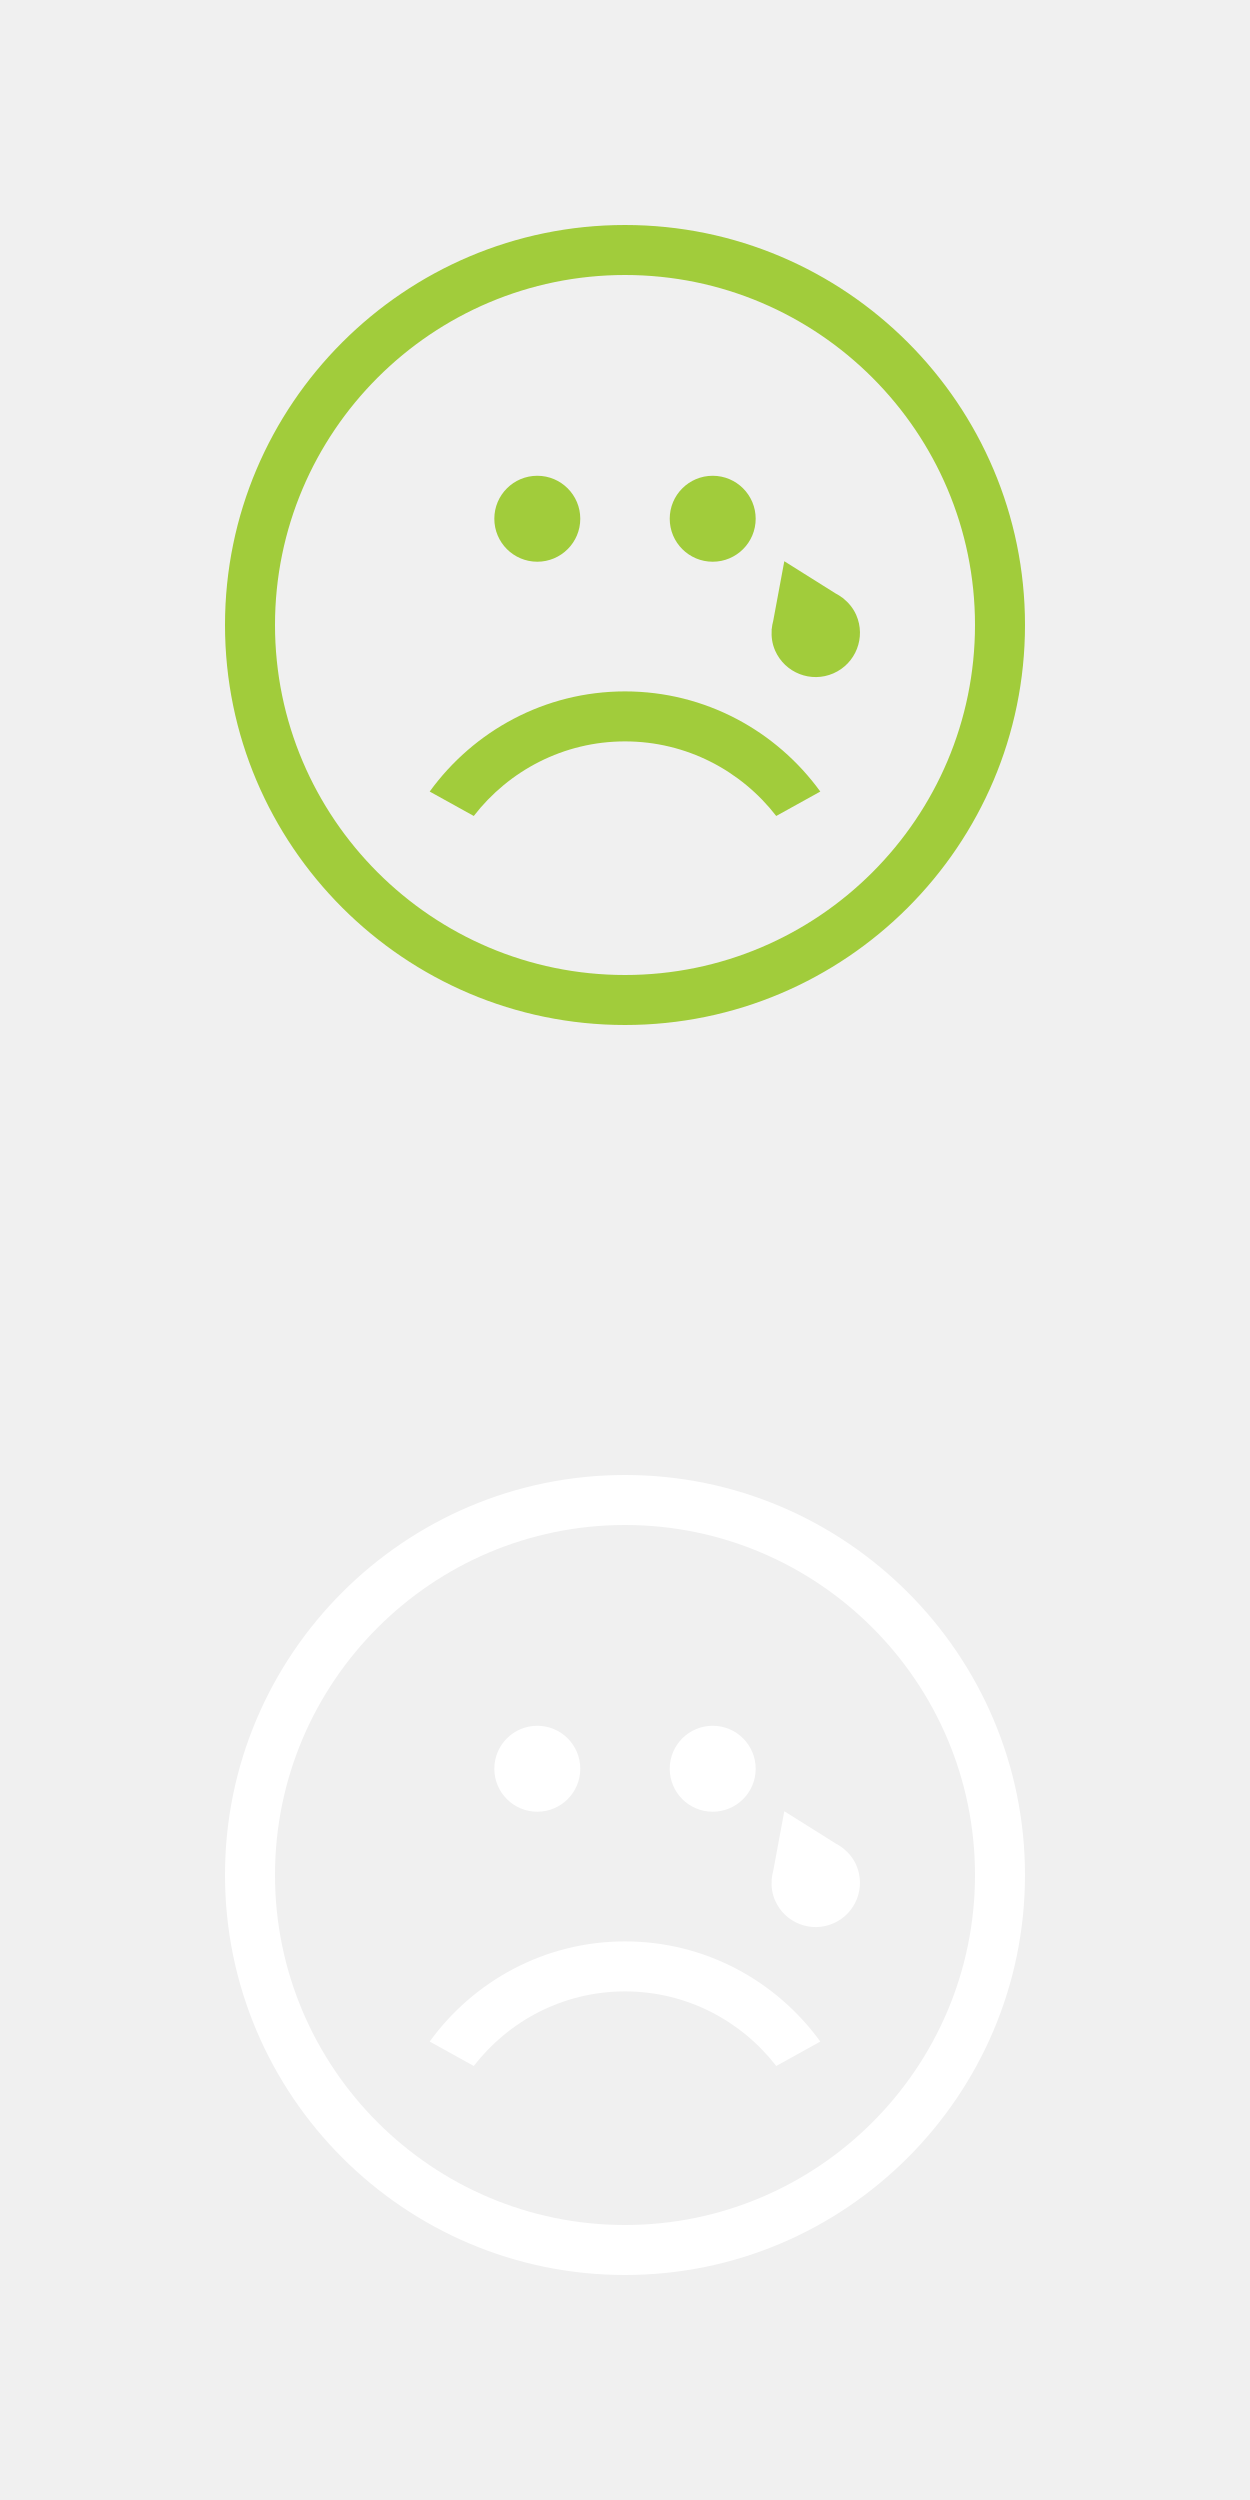
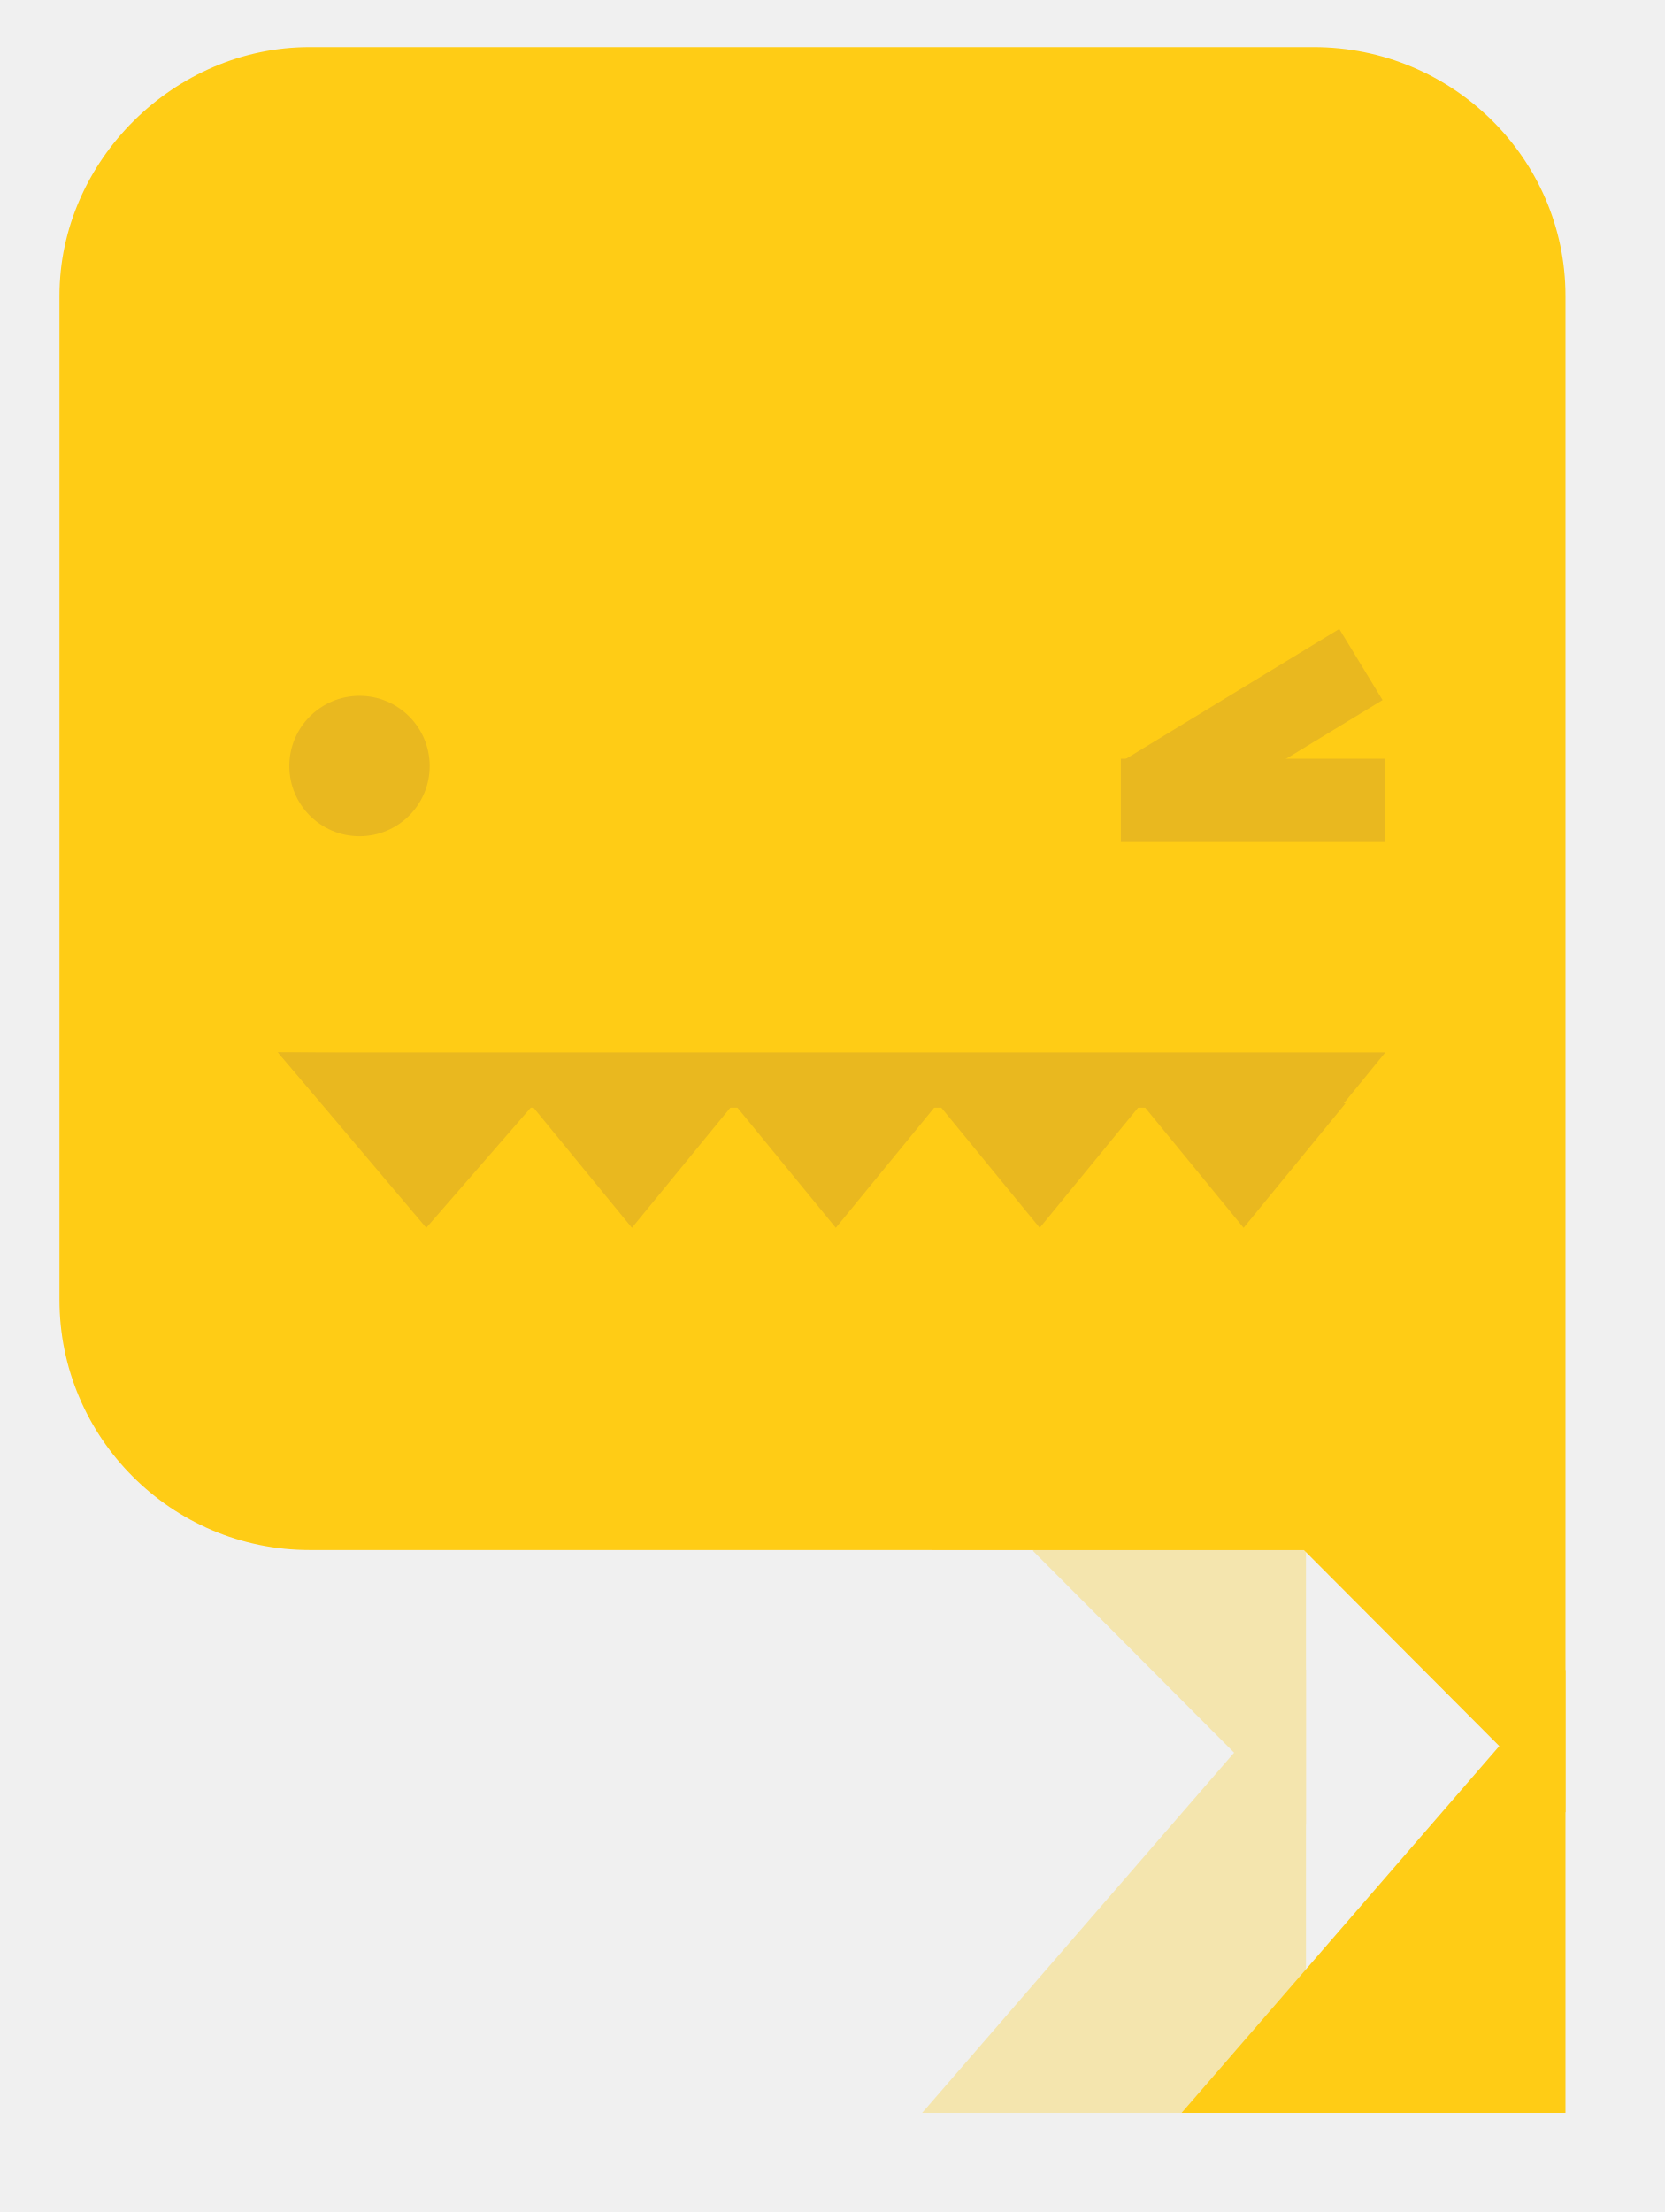
- <svg xmlns="http://www.w3.org/2000/svg" version="1.1" x="0px" y="0px" viewBox="0 0 100 200" enable-background="new 0 0 100 200" xml:space="preserve">
-   <g id="Happy" display="none">
-     <path display="inline" fill="#A1CC3B" d="M50,82c-17.645,0-32-14.355-32-32c0-17.645,14.355-32,32-32c17.645,0,32,14.355,32,32   C82,67.645,67.645,82,50,82z M50,22c-15.439,0-28,12.561-28,28s12.561,28,28,28s28-12.561,28-28S65.439,22,50,22z" />
-     <path display="inline" fill="#A1CC3B" d="M33.581,56C35.834,62.92,42.328,67.925,50,67.925S64.166,62.92,66.419,56H33.581z" />
-     <g display="inline">
-       <circle fill="#A1CC3B" cx="42.984" cy="41.5" r="3.438" />
-       <circle fill="#A1CC3B" cx="57.016" cy="41.5" r="3.438" />
+ <svg xmlns="http://www.w3.org/2000/svg" version="1.1" id="Layer_2" x="0px" y="0px" viewBox="0 0 168 223.229" enable-background="new 0 0 168 223.229" xml:space="preserve">
+   <g>
+     <g opacity="0.3">
+       <g>
+         <path fill="#FFCC15" d="M107.077,153.68l20.734,20.797v-20.805" />
+         <polygon fill="#FFCC15" points="131.812,184.155 104.246,156.504 109.91,150.856 123.812,164.799 123.812,153.672      131.812,153.672    " />
+       </g>
+       <g>
+         <polygon fill="#FFCC15" points="127.811,209.228 101.829,209.228 127.811,179.226    " />
+         <path fill="#FFCC15" d="M131.812,213.229H93.07l38.742-44.73V213.229z M110.586,205.229h13.227v-15.273L110.586,205.229z" />
+       </g>
    </g>
-     <path display="inline" fill="#FFFFFF" d="M50,182c-17.645,0-32-14.355-32-32c0-17.645,14.355-32,32-32c17.645,0,32,14.355,32,32   C82,167.645,67.645,182,50,182z M50,122c-15.439,0-28,12.561-28,28s12.561,28,28,28s28-12.561,28-28S65.439,122,50,122z" />
-     <path display="inline" fill="#FFFFFF" d="M33.581,156c2.253,6.92,8.748,11.925,16.419,11.925S64.166,162.92,66.419,156H33.581z" />
-     <g display="inline">
-       <circle fill="#FFFFFF" cx="42.984" cy="141.5" r="3.438" />
-       <circle fill="#FFFFFF" cx="57.016" cy="141.5" r="3.438" />
+     <g>
+       <g>
+         <path fill="#FFCC15" d="M132.577,8.754H31.257c-11.602,0-21.258,9.656-21.258,21.102v101.312     c0,11.766,9.656,21.258,21.258,21.258h81.305v0.008h20.703l20.734,20.797v-20.805v-21.258v-20.008V29.856     C153.999,18.411,144.343,8.754,132.577,8.754z" />
+         <path fill="#FFCC15" d="M158,182.908l-26.395-26.475l-100.348-0.008C17.332,156.426,6,145.096,6,131.168V29.856     C6,16.25,17.566,4.754,31.258,4.754h101.32c14.02,0,25.422,11.26,25.422,25.102V182.908z M31.258,12.754     C21.902,12.754,14,20.586,14,29.856v101.312c0,9.516,7.742,17.258,17.258,17.258l103.668,0.008L150,163.553V29.856     c0-9.27-7.977-17.102-17.422-17.102H31.258z" />
+       </g>
+       <g>
+         <circle fill="#E9B81F" cx="36.284" cy="77.306" r="7.083" />
+       </g>
+       <g>
+         <polygon fill="#E9B81F" points="139.822,106.204 135.272,111.782 32.822,111.782 28.055,106.204    " />
+         <polygon fill="#E9B81F" points="58.194,106.462 43.023,123.91 28.055,106.204    " />
+         <polygon fill="#E9B81F" points="74.068,111.344 63.779,123.91 53.489,111.344    " />
+         <polygon fill="#E9B81F" points="94.647,111.344 84.358,123.91 74.068,111.344    " />
+         <polygon fill="#E9B81F" points="115.226,111.344 104.937,123.91 94.647,111.344    " />
+         <polygon fill="#E9B81F" points="135.805,111.344 125.515,123.91 115.226,111.344    " />
+       </g>
+       <rect x="113.127" y="76.57" fill="#E9B81F" width="26.695" height="8.401" />
+       <rect x="122.274" y="60.951" transform="matrix(-0.52 -0.8542 0.8542 -0.52 129.2991 220.0342)" fill="#E9B81F" width="8.401" height="25.471" />
+     </g>
+     <g>
+       <polygon fill="#FFCC15" points="154,209.228 128.017,209.228 154,179.226   " />
+       <path fill="#FFCC15" d="M158,213.229h-38.742L158,168.498V213.229z M136.773,205.229H150v-15.273L136.773,205.229z" />
    </g>
  </g>
-   <g id="Bored" display="none">
-     <path display="inline" fill="#A1CC3B" d="M50,82c-17.645,0-32-14.355-32-32c0-17.645,14.355-32,32-32c17.645,0,32,14.355,32,32   C82,67.645,67.645,82,50,82z M50,22c-15.439,0-28,12.561-28,28s12.561,28,28,28s28-12.561,28-28S65.439,22,50,22z" />
-     <rect x="38" y="40" display="inline" fill="#A1CC3B" width="10" height="3" />
-     <rect x="52" y="40" display="inline" fill="#A1CC3B" width="10" height="3" />
-     <circle display="inline" fill="#A1CC3B" cx="50" cy="60" r="4.984" />
-     <g display="inline">
-       <path fill="#A1CC3B" d="M80.361,24.792l0.394-1.866h7.111l-0.402,1.906l-5.51,4.979h4.601l-0.394,1.882h-7.569l0.378-1.786    l5.583-5.116H80.361z" />
-     </g>
-     <g display="inline">
-       <path fill="#A1CC3B" d="M76.815,17.072l0.244-1.156h4.404l-0.249,1.181l-3.413,3.084h2.85l-0.244,1.166h-4.688l0.234-1.106    l3.458-3.169H76.815z" />
-     </g>
-     <g display="inline">
-       <path fill="#A1CC3B" d="M82.017,11.788L82.184,11h3.003l-0.17,0.805l-2.327,2.102h1.943l-0.166,0.795H81.27l0.16-0.754l2.357-2.16    H82.017z" />
-     </g>
-     <path display="inline" fill="#FFFFFF" d="M50,182c-17.645,0-32-14.355-32-32c0-17.645,14.355-32,32-32c17.645,0,32,14.355,32,32   C82,167.645,67.645,182,50,182z M50,122c-15.439,0-28,12.561-28,28s12.561,28,28,28s28-12.561,28-28S65.439,122,50,122z" />
-     <rect x="38" y="140" display="inline" fill="#FFFFFF" width="10" height="3" />
-     <rect x="52" y="140" display="inline" fill="#FFFFFF" width="10" height="3" />
-     <circle display="inline" fill="#FFFFFF" cx="50" cy="160" r="4.984" />
-     <g display="inline">
-       <path fill="#FFFFFF" d="M80.361,124.792l0.394-1.866h7.111l-0.402,1.906l-5.51,4.979h4.601l-0.394,1.882h-7.569l0.378-1.786    l5.583-5.116H80.361z" />
-     </g>
-     <g display="inline">
-       <path fill="#FFFFFF" d="M76.815,117.072l0.244-1.156h4.404l-0.249,1.181l-3.413,3.084h2.85l-0.244,1.166h-4.688l0.234-1.106    l3.458-3.169H76.815z" />
-     </g>
-     <g display="inline">
-       <path fill="#FFFFFF" d="M82.017,111.788L82.184,111h3.003l-0.17,0.805l-2.327,2.102h1.943l-0.166,0.795H81.27l0.16-0.754    l2.357-2.16H82.017z" />
-     </g>
-   </g>
-   <g id="Kinda_bored" display="none">
-     <path display="inline" fill="#A1CC3B" d="M50,82c-17.645,0-32-14.355-32-32c0-17.645,14.355-32,32-32c17.645,0,32,14.355,32,32   C82,67.645,67.645,82,50,82z M50,22c-15.439,0-28,12.561-28,28s12.561,28,28,28s28-12.561,28-28S65.439,22,50,22z" />
-     <path display="inline" fill="#A1CC3B" d="M47.485,39.146l-9.839,1.786l0.536,2.952l2.611-0.474c0.433,1.01,1.515,1.628,2.643,1.423   c1.127-0.205,1.924-1.163,1.974-2.261l2.611-0.474L47.485,39.146z" />
-     <path display="inline" fill="#A1CC3B" d="M52.348,39.146l9.839,1.786l-0.536,2.952l-2.611-0.474   c-0.433,1.01-1.515,1.628-2.643,1.423c-1.127-0.205-1.924-1.163-1.974-2.261l-2.611-0.474L52.348,39.146z" />
-     <path display="inline" fill="#A1CC3B" d="M40.148,63.129c-0.748,0-1.465-0.421-1.808-1.142c-0.474-0.997-0.05-2.19,0.948-2.665   c0.188-0.089,4.677-2.193,10.023-2.193c2.126,0,3.607,0.021,4.674,0.036c1.269,0.018,1.964,0.026,2.321-0.019   c0.368-0.051,1.831-0.531,3.131-1.029c1.029-0.393,2.188,0.122,2.582,1.153c0.396,1.031-0.12,2.188-1.151,2.583   c-0.679,0.26-2.976,1.118-4.039,1.258c-0.645,0.087-1.354,0.075-2.9,0.054c-1.055-0.016-2.517-0.036-4.618-0.036   c-4.454,0-8.268,1.788-8.306,1.807C40.728,63.067,40.436,63.129,40.148,63.129z" />
-     <path display="inline" fill="#FFFFFF" d="M50,182c-17.645,0-32-14.355-32-32c0-17.645,14.355-32,32-32c17.645,0,32,14.355,32,32   C82,167.645,67.645,182,50,182z M50,122c-15.439,0-28,12.561-28,28s12.561,28,28,28s28-12.561,28-28S65.439,122,50,122z" />
-     <path display="inline" fill="#FFFFFF" d="M47.485,139.146l-9.839,1.786l0.536,2.952l2.611-0.474   c0.433,1.01,1.515,1.628,2.643,1.423c1.127-0.205,1.924-1.163,1.974-2.261l2.611-0.474L47.485,139.146z" />
-     <path display="inline" fill="#FFFFFF" d="M52.348,139.146l9.839,1.786l-0.536,2.952l-2.611-0.474   c-0.433,1.01-1.515,1.628-2.643,1.423c-1.127-0.205-1.924-1.163-1.974-2.261l-2.611-0.474L52.348,139.146z" />
-     <path display="inline" fill="#FFFFFF" d="M40.148,163.129c-0.748,0-1.465-0.421-1.808-1.142c-0.474-0.997-0.05-2.19,0.948-2.665   c0.188-0.089,4.677-2.193,10.023-2.193c2.126,0,3.607,0.021,4.674,0.036c1.269,0.018,1.964,0.026,2.321-0.019   c0.368-0.051,1.831-0.531,3.131-1.029c1.029-0.393,2.188,0.122,2.582,1.153c0.396,1.031-0.12,2.188-1.151,2.583   c-0.679,0.26-2.976,1.118-4.039,1.258c-0.645,0.087-1.354,0.075-2.9,0.054c-1.055-0.016-2.517-0.036-4.618-0.036   c-4.454,0-8.268,1.788-8.306,1.807C40.728,163.067,40.436,163.129,40.148,163.129z" />
-   </g>
-   <g id="Kinda_overwhelmed">
-     <path fill="#A1CC3B" d="M50,82c-17.645,0-32-14.355-32-32c0-17.645,14.355-32,32-32c17.645,0,32,14.355,32,32   C82,67.645,67.645,82,50,82z M50,22c-15.439,0-28,12.561-28,28s12.561,28,28,28s28-12.561,28-28S65.439,22,50,22z" />
-     <g>
-       <circle fill="#A1CC3B" cx="42.984" cy="41.5" r="3.438" />
-       <circle fill="#A1CC3B" cx="57.016" cy="41.5" r="3.438" />
-     </g>
-     <g>
-       <path fill="#A1CC3B" d="M62.098,65.278l3.526-1.954c-3.511-4.843-9.198-8.012-15.624-8.012c-6.426,0-12.113,3.168-15.624,8.012    l3.526,1.954c2.802-3.621,7.176-5.966,12.098-5.966C54.922,59.312,59.296,61.657,62.098,65.278z" />
-     </g>
-     <path fill="#A1CC3B" d="M67.465,47.875l0.004-0.009l-0.083-0.052c-0.166-0.126-0.341-0.235-0.525-0.33l-4.117-2.585l-0.888,4.779   c-0.056,0.2-0.093,0.402-0.113,0.609l-0.018,0.097l0.009,0.004c-0.037,0.551,0.038,1.116,0.275,1.657   c0.785,1.792,2.875,2.608,4.667,1.822c1.792-0.785,2.608-2.875,1.822-4.667C68.26,48.659,67.895,48.221,67.465,47.875z" />
-     <path fill="#FFFFFF" d="M50,182c-17.645,0-32-14.355-32-32c0-17.645,14.355-32,32-32c17.645,0,32,14.355,32,32   C82,167.645,67.645,182,50,182z M50,122c-15.439,0-28,12.561-28,28s12.561,28,28,28s28-12.561,28-28S65.439,122,50,122z" />
-     <g>
-       <circle fill="#FFFFFF" cx="42.984" cy="141.5" r="3.438" />
-       <circle fill="#FFFFFF" cx="57.016" cy="141.5" r="3.438" />
-     </g>
-     <g>
-       <path fill="#FFFFFF" d="M62.098,165.278l3.526-1.954c-3.511-4.843-9.198-8.012-15.624-8.012c-6.426,0-12.113,3.168-15.624,8.012    l3.526,1.954c2.802-3.621,7.176-5.966,12.098-5.966C54.922,159.312,59.296,161.657,62.098,165.278z" />
-     </g>
-     <path fill="#FFFFFF" d="M67.465,147.875l0.004-0.009l-0.083-0.052c-0.166-0.126-0.341-0.235-0.525-0.33l-4.117-2.585l-0.888,4.779   c-0.056,0.2-0.093,0.402-0.113,0.609l-0.018,0.097l0.009,0.004c-0.037,0.551,0.038,1.116,0.275,1.657   c0.785,1.792,2.875,2.608,4.667,1.822c1.792-0.785,2.608-2.875,1.822-4.667C68.26,148.659,67.895,148.221,67.465,147.875z" />
-   </g>
-   <g id="Stop_the_madness" display="none">
-     <path display="inline" fill="#A1CC3B" d="M50,82c-17.645,0-32-14.355-32-32c0-17.645,14.355-32,32-32c17.645,0,32,14.355,32,32   C82,67.645,67.645,82,50,82z M50,22c-15.439,0-28,12.561-28,28s12.561,28,28,28s28-12.561,28-28S65.439,22,50,22z" />
-     <g display="inline">
-       <circle fill="#A1CC3B" cx="42.984" cy="41.5" r="3.438" />
-       <circle fill="#A1CC3B" cx="57.016" cy="41.5" r="3.438" />
-     </g>
-     <g display="inline">
-       <g>
-         <path fill="#A1CC3B" d="M85.815,72.875l0.004-0.009l-0.083-0.052c-0.166-0.126-0.341-0.235-0.525-0.33l-4.117-2.585l-0.888,4.779     c-0.056,0.2-0.093,0.402-0.113,0.609l-0.018,0.097l0.009,0.004c-0.037,0.551,0.038,1.116,0.275,1.657     c0.785,1.792,2.875,2.608,4.667,1.822c1.792-0.785,2.608-2.875,1.822-4.667C86.61,73.659,86.246,73.221,85.815,72.875z" />
-         <path fill="#A1CC3B" d="M91,56.222v-0.01l-0.057-0.018c-0.201-0.057-0.383-0.096-0.589-0.117l-4.765-0.914l0.913,4.776     c0.021,0.206,0.062,0.086,0.118,0.287L86.642,60h0.01c0.165,1,0.441,1.349,0.858,1.766c1.383,1.384,3.626,1.547,5.01,0.164     c1.384-1.383,1.346-3.545-0.037-4.929C92.066,56.583,91,56.388,91,56.222z" />
-         <path fill="#A1CC3B" d="M91.021,40.209L91.016,40.2l-0.214,0.092c-0.204,0.044-0.461,0.136-0.653,0.214l-4.677,1.442l3.022,3.804     c0.115,0.172,0.142,0.161,0.286,0.311l-0.039-0.096l0.009-0.005c0.614,0.807,0.963,0.877,1.527,1.051     c1.87,0.577,3.899-0.383,4.476-2.253c0.577-1.87-0.328-3.872-2.198-4.449C91.991,40.139,91.099,40.355,91.021,40.209z" />
-       </g>
-       <g>
-         <path fill="#A1CC3B" d="M14.185,72.875l-0.004-0.009l0.083-0.052c0.166-0.126,0.341-0.235,0.525-0.33l4.117-2.585l0.888,4.779     c0.056,0.2,0.093,0.402,0.113,0.609l0.018,0.097l-0.009,0.004c0.037,0.551-0.038,1.116-0.275,1.657     c-0.785,1.792-2.875,2.608-4.667,1.822c-1.792-0.785-2.608-2.875-1.822-4.667C13.389,73.659,13.754,73.221,14.185,72.875z" />
-         <path fill="#A1CC3B" d="M8,56.222v-0.01l0.557-0.018c0.201-0.057,0.633-0.096,0.839-0.117l4.89-0.914l-1.03,4.776     C13.235,60.145,13,60.025,13,60.226V60h0.348c-0.165,1-0.441,1.349-0.858,1.766c-1.383,1.384-3.626,1.547-5.01,0.164     c-1.384-1.383-1.846-3.545-0.463-4.929C7.434,56.583,8,56.388,8,56.222z" />
-         <path fill="#A1CC3B" d="M8.979,40.209L8.984,40.2l0.214,0.092c0.204,0.044,0.461,0.136,0.653,0.214l4.677,1.442l-3.022,3.804     c-0.115,0.172-0.142,0.161-0.286,0.311l0.039-0.096l-0.009-0.005c-0.614,0.807-0.963,0.877-1.527,1.051     c-1.87,0.577-3.899-0.383-4.476-2.253c-0.577-1.87,0.328-3.872,2.198-4.449C8.009,40.139,8.901,40.355,8.979,40.209z" />
-       </g>
-     </g>
-     <path display="inline" fill="#A1CC3B" d="M63.288,60.147l0.018-0.01c-2.991-4.126-7.835-6.824-13.309-6.824   c-5.235,0-9.89,2.472-12.903,6.297c-0.751,0.848-1.21,1.96-1.21,3.182c0,2.656,2.153,4.809,4.809,4.809   c0.404,0,0.795-0.055,1.17-0.149c1.888-0.232,5.653-0.652,8.134-0.652c2.477,0,6.218,0.419,8.101,0.651   c0.377,0.095,0.769,0.151,1.175,0.151c2.656,0,4.809-2.153,4.809-4.809C64.083,61.814,63.789,60.906,63.288,60.147z" />
-     <path display="inline" fill="#FFFFFF" d="M50,182c-17.645,0-32-14.355-32-32c0-17.645,14.355-32,32-32c17.645,0,32,14.355,32,32   C82,167.645,67.645,182,50,182z M50,122c-15.439,0-28,12.561-28,28s12.561,28,28,28s28-12.561,28-28S65.439,122,50,122z" />
-     <g display="inline">
-       <circle fill="#FFFFFF" cx="42.984" cy="141.5" r="3.438" />
-       <circle fill="#FFFFFF" cx="57.016" cy="141.5" r="3.438" />
-     </g>
-     <g display="inline">
-       <g>
-         <path fill="#FFFFFF" d="M85.815,172.875l0.004-0.009l-0.083-0.052c-0.166-0.126-0.341-0.235-0.525-0.33l-4.117-2.585     l-0.888,4.779c-0.056,0.2-0.093,0.402-0.113,0.609l-0.018,0.097l0.009,0.004c-0.037,0.551,0.038,1.116,0.275,1.657     c0.785,1.792,2.875,2.608,4.667,1.822c1.792-0.785,2.608-2.875,1.822-4.667C86.61,173.659,86.246,173.221,85.815,172.875z" />
-         <path fill="#FFFFFF" d="M91,156.222v-0.01l-0.057-0.018c-0.201-0.057-0.383-0.096-0.589-0.117l-4.765-0.914l0.913,4.776     c0.021,0.206,0.062,0.086,0.118,0.287L86.642,160h0.01c0.165,1,0.441,1.349,0.858,1.766c1.383,1.384,3.626,1.547,5.01,0.164     c1.384-1.383,1.346-3.545-0.037-4.929C92.066,156.583,91,156.388,91,156.222z" />
-         <path fill="#FFFFFF" d="M91.021,140.209l-0.005-0.009l-0.214,0.092c-0.204,0.044-0.461,0.136-0.653,0.214l-4.677,1.442     l3.022,3.804c0.115,0.173,0.142,0.161,0.286,0.311l-0.039-0.096l0.009-0.005c0.614,0.807,0.963,0.877,1.527,1.051     c1.87,0.577,3.899-0.383,4.476-2.253c0.577-1.87-0.328-3.872-2.198-4.449C91.991,140.139,91.099,140.355,91.021,140.209z" />
-       </g>
-       <g>
-         <path fill="#FFFFFF" d="M14.185,172.875l-0.004-0.009l0.083-0.052c0.166-0.126,0.341-0.235,0.525-0.33l4.117-2.585l0.888,4.779     c0.056,0.2,0.093,0.402,0.113,0.609l0.018,0.097l-0.009,0.004c0.037,0.551-0.038,1.116-0.275,1.657     c-0.785,1.792-2.875,2.608-4.667,1.822c-1.792-0.785-2.608-2.875-1.822-4.667C13.389,173.659,13.754,173.221,14.185,172.875z" />
-         <path fill="#FFFFFF" d="M8,156.222v-0.01l0.557-0.018c0.201-0.057,0.633-0.096,0.839-0.117l4.89-0.914l-1.03,4.776     c-0.021,0.206-0.255,0.086-0.255,0.287V160h0.348c-0.165,1-0.441,1.349-0.858,1.766c-1.383,1.384-3.626,1.547-5.01,0.164     c-1.384-1.383-1.846-3.545-0.463-4.929C7.434,156.583,8,156.388,8,156.222z" />
-         <path fill="#FFFFFF" d="M8.979,140.209l0.005-0.009l0.214,0.092c0.204,0.044,0.461,0.136,0.653,0.214l4.677,1.442l-3.022,3.804     c-0.115,0.173-0.142,0.161-0.286,0.311l0.039-0.096l-0.009-0.005c-0.614,0.807-0.963,0.877-1.527,1.051     c-1.87,0.577-3.899-0.383-4.476-2.253c-0.577-1.87,0.328-3.872,2.198-4.449C8.009,140.139,8.901,140.355,8.979,140.209z" />
-       </g>
-     </g>
-     <path display="inline" fill="#FFFFFF" d="M63.288,160.147l0.018-0.01c-2.991-4.126-7.835-6.824-13.309-6.824   c-5.235,0-9.89,2.472-12.903,6.297c-0.751,0.848-1.21,1.96-1.21,3.182c0,2.656,2.153,4.809,4.809,4.809   c0.404,0,0.795-0.055,1.17-0.149c1.888-0.232,5.653-0.652,8.134-0.652c2.477,0,6.218,0.419,8.101,0.651   c0.377,0.095,0.769,0.151,1.175,0.151c2.656,0,4.809-2.153,4.809-4.809C64.083,161.814,63.789,160.906,63.288,160.147z" />
-     <path display="inline" fill="#FFFFFF" d="M113.867,188.148c-2.26,0-7.031-1.912-9.387-4.652c-2.479,2.547-6.969,4.295-9.036,4.295   c-2.16,0-6.61-1.747-9.058-4.293c-2.388,2.739-7.203,4.65-9.365,4.65c-2.21,0-6.816-1.83-9.223-4.472   c-2.438,2.642-7.086,4.472-9.2,4.472c-2.21,0-6.816-1.83-9.223-4.472c-2.438,2.642-7.086,4.472-9.2,4.472   c-2.21,0-6.816-1.83-9.223-4.472c-2.438,2.642-7.086,4.472-9.2,4.472c-2.21,0-6.816-1.83-9.223-4.472   c-2.438,2.642-7.086,4.472-9.2,4.472c-2.21,0-6.816-1.83-9.223-4.472c-2.347,2.544-6.729,4.325-8.941,4.455v15.536H117.5v-16.404   C116.077,187.825,114.75,188.148,113.867,188.148z" />
-     <path display="inline" fill="#A1CC3B" d="M100,86.508c-1.758,0.809-3.483,1.283-4.556,1.283c-2.16,0-6.61-1.747-9.058-4.293   c-2.388,2.739-7.203,4.65-9.365,4.65c-2.21,0-6.816-1.83-9.223-4.472c-2.438,2.642-7.086,4.472-9.2,4.472   c-2.21,0-6.816-1.83-9.223-4.472c-2.438,2.642-7.086,4.472-9.2,4.472c-2.21,0-6.816-1.83-9.223-4.472   c-2.438,2.642-7.086,4.472-9.2,4.472c-2.21,0-6.816-1.83-9.223-4.472c-2.438,2.642-7.086,4.472-9.2,4.472   c-0.845,0-2.041-0.271-3.33-0.749V100h100V86.508z" />
-   </g>
</svg>
